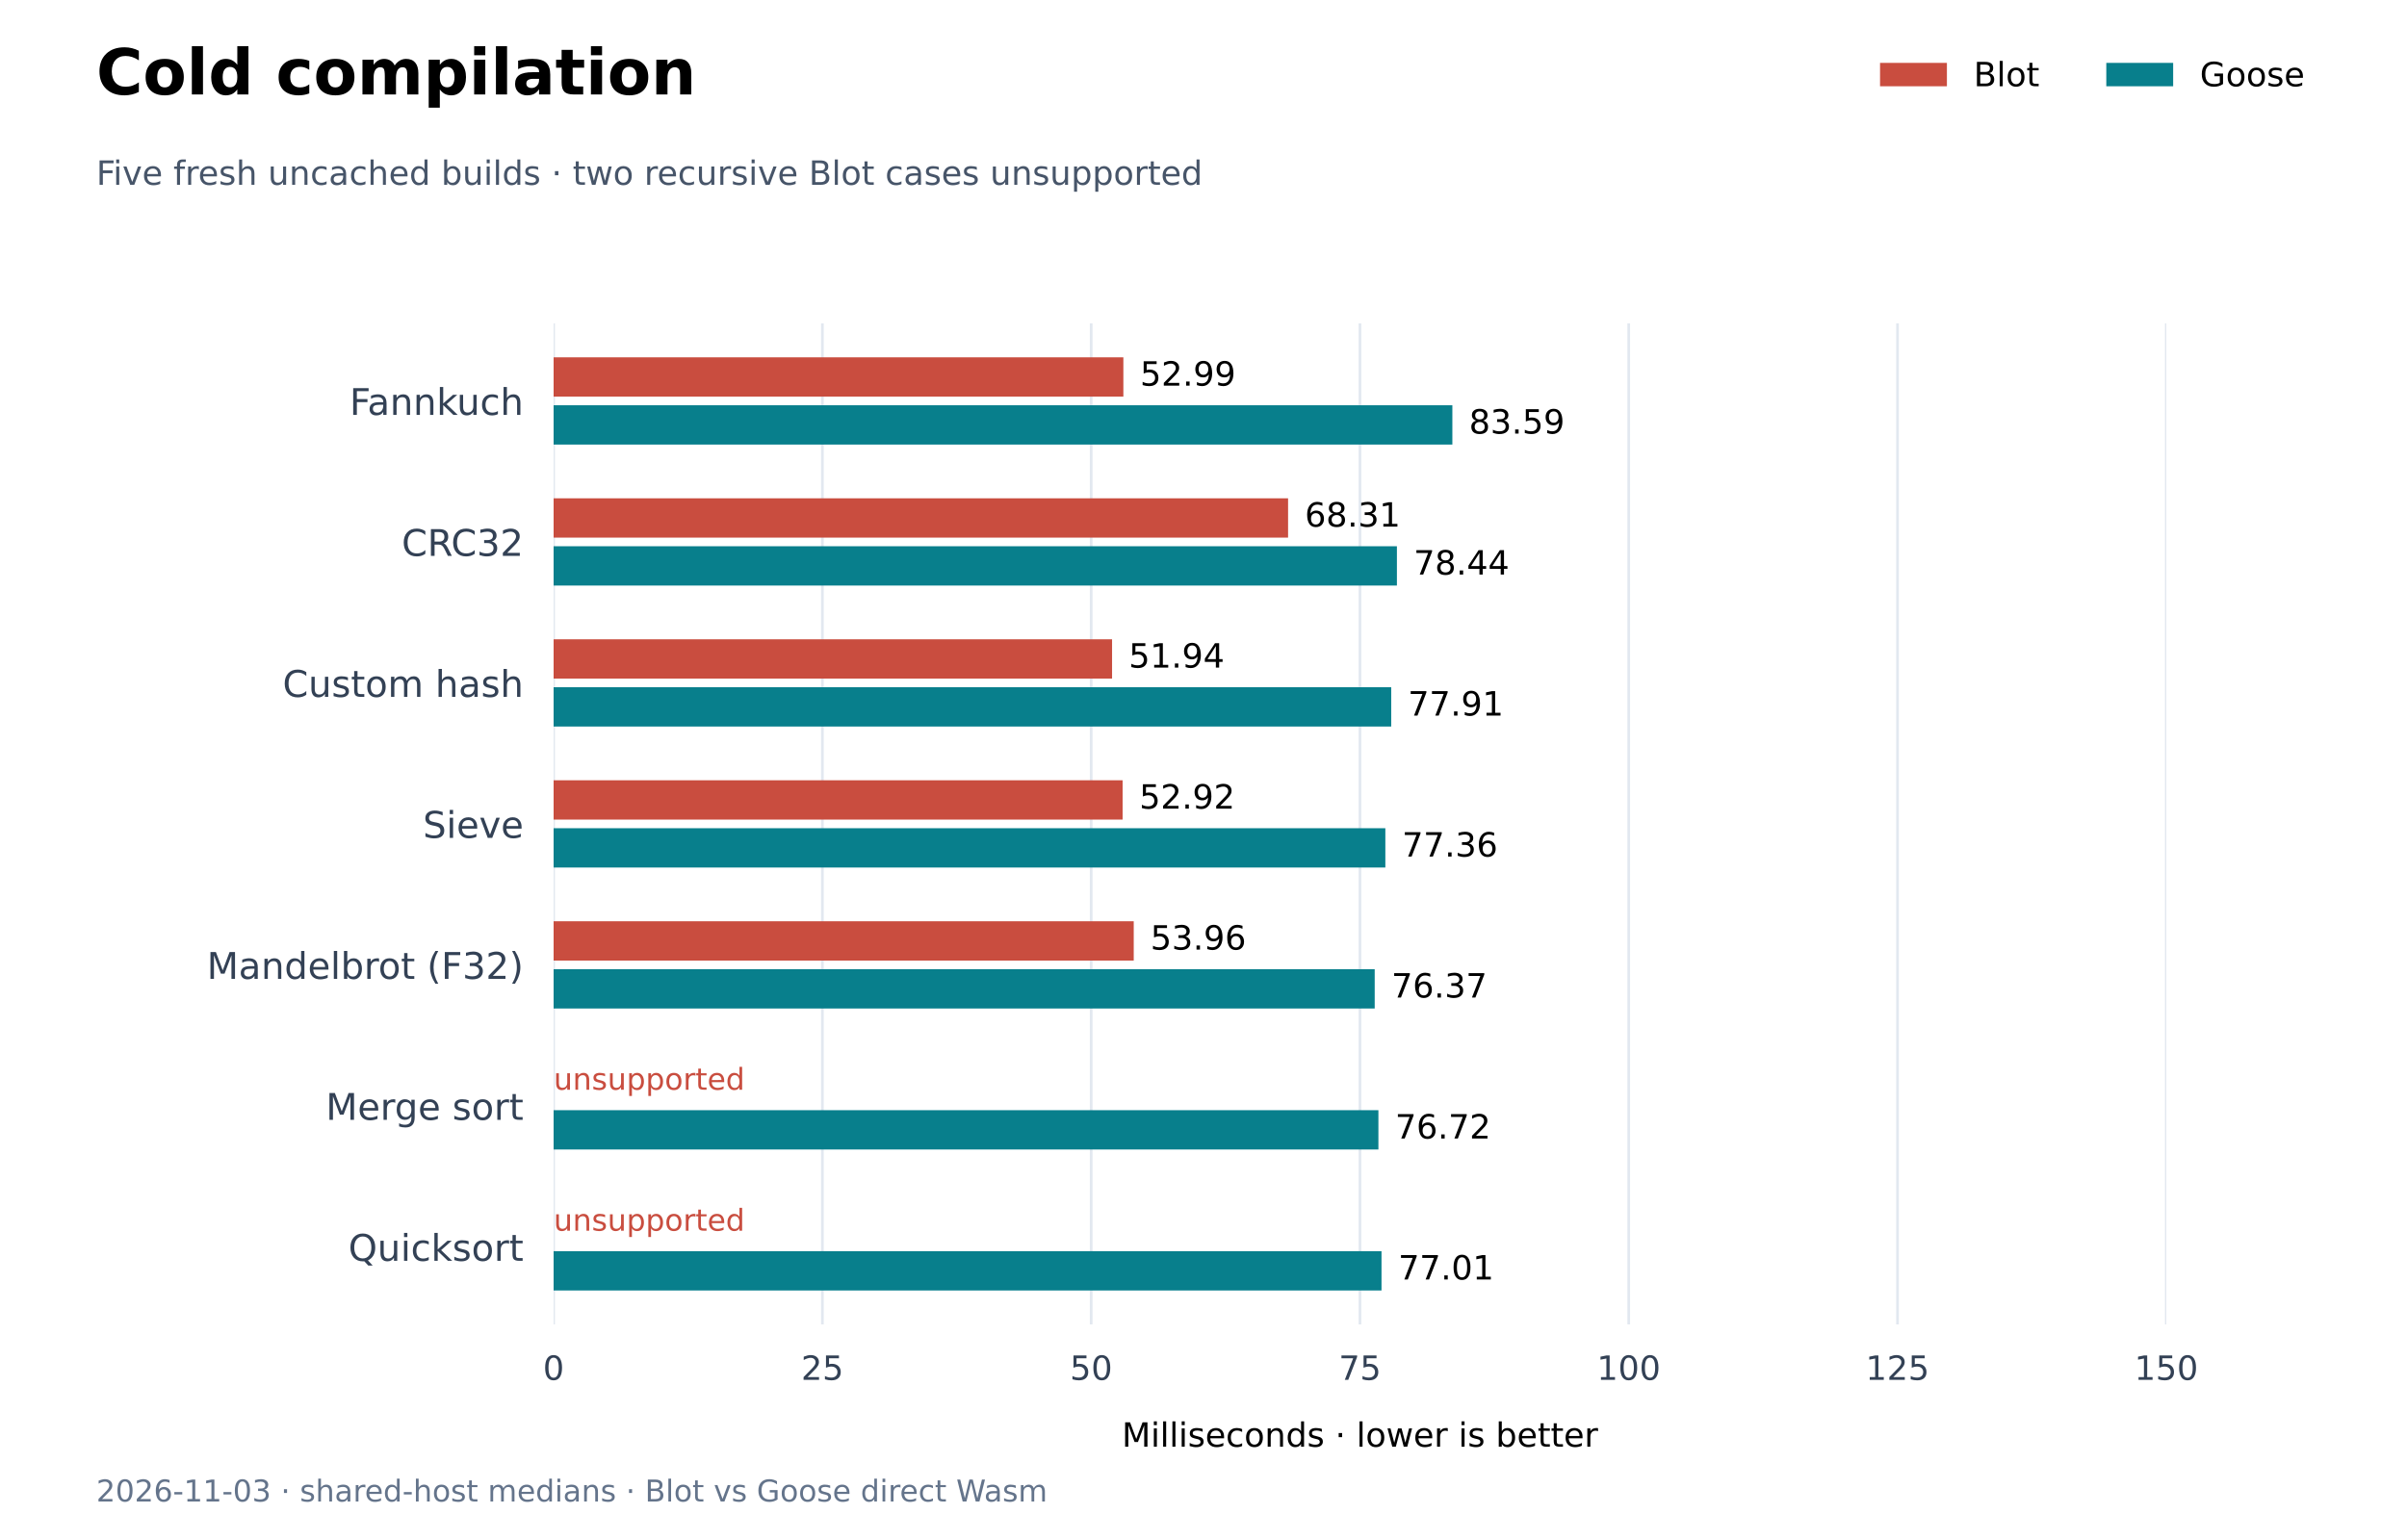
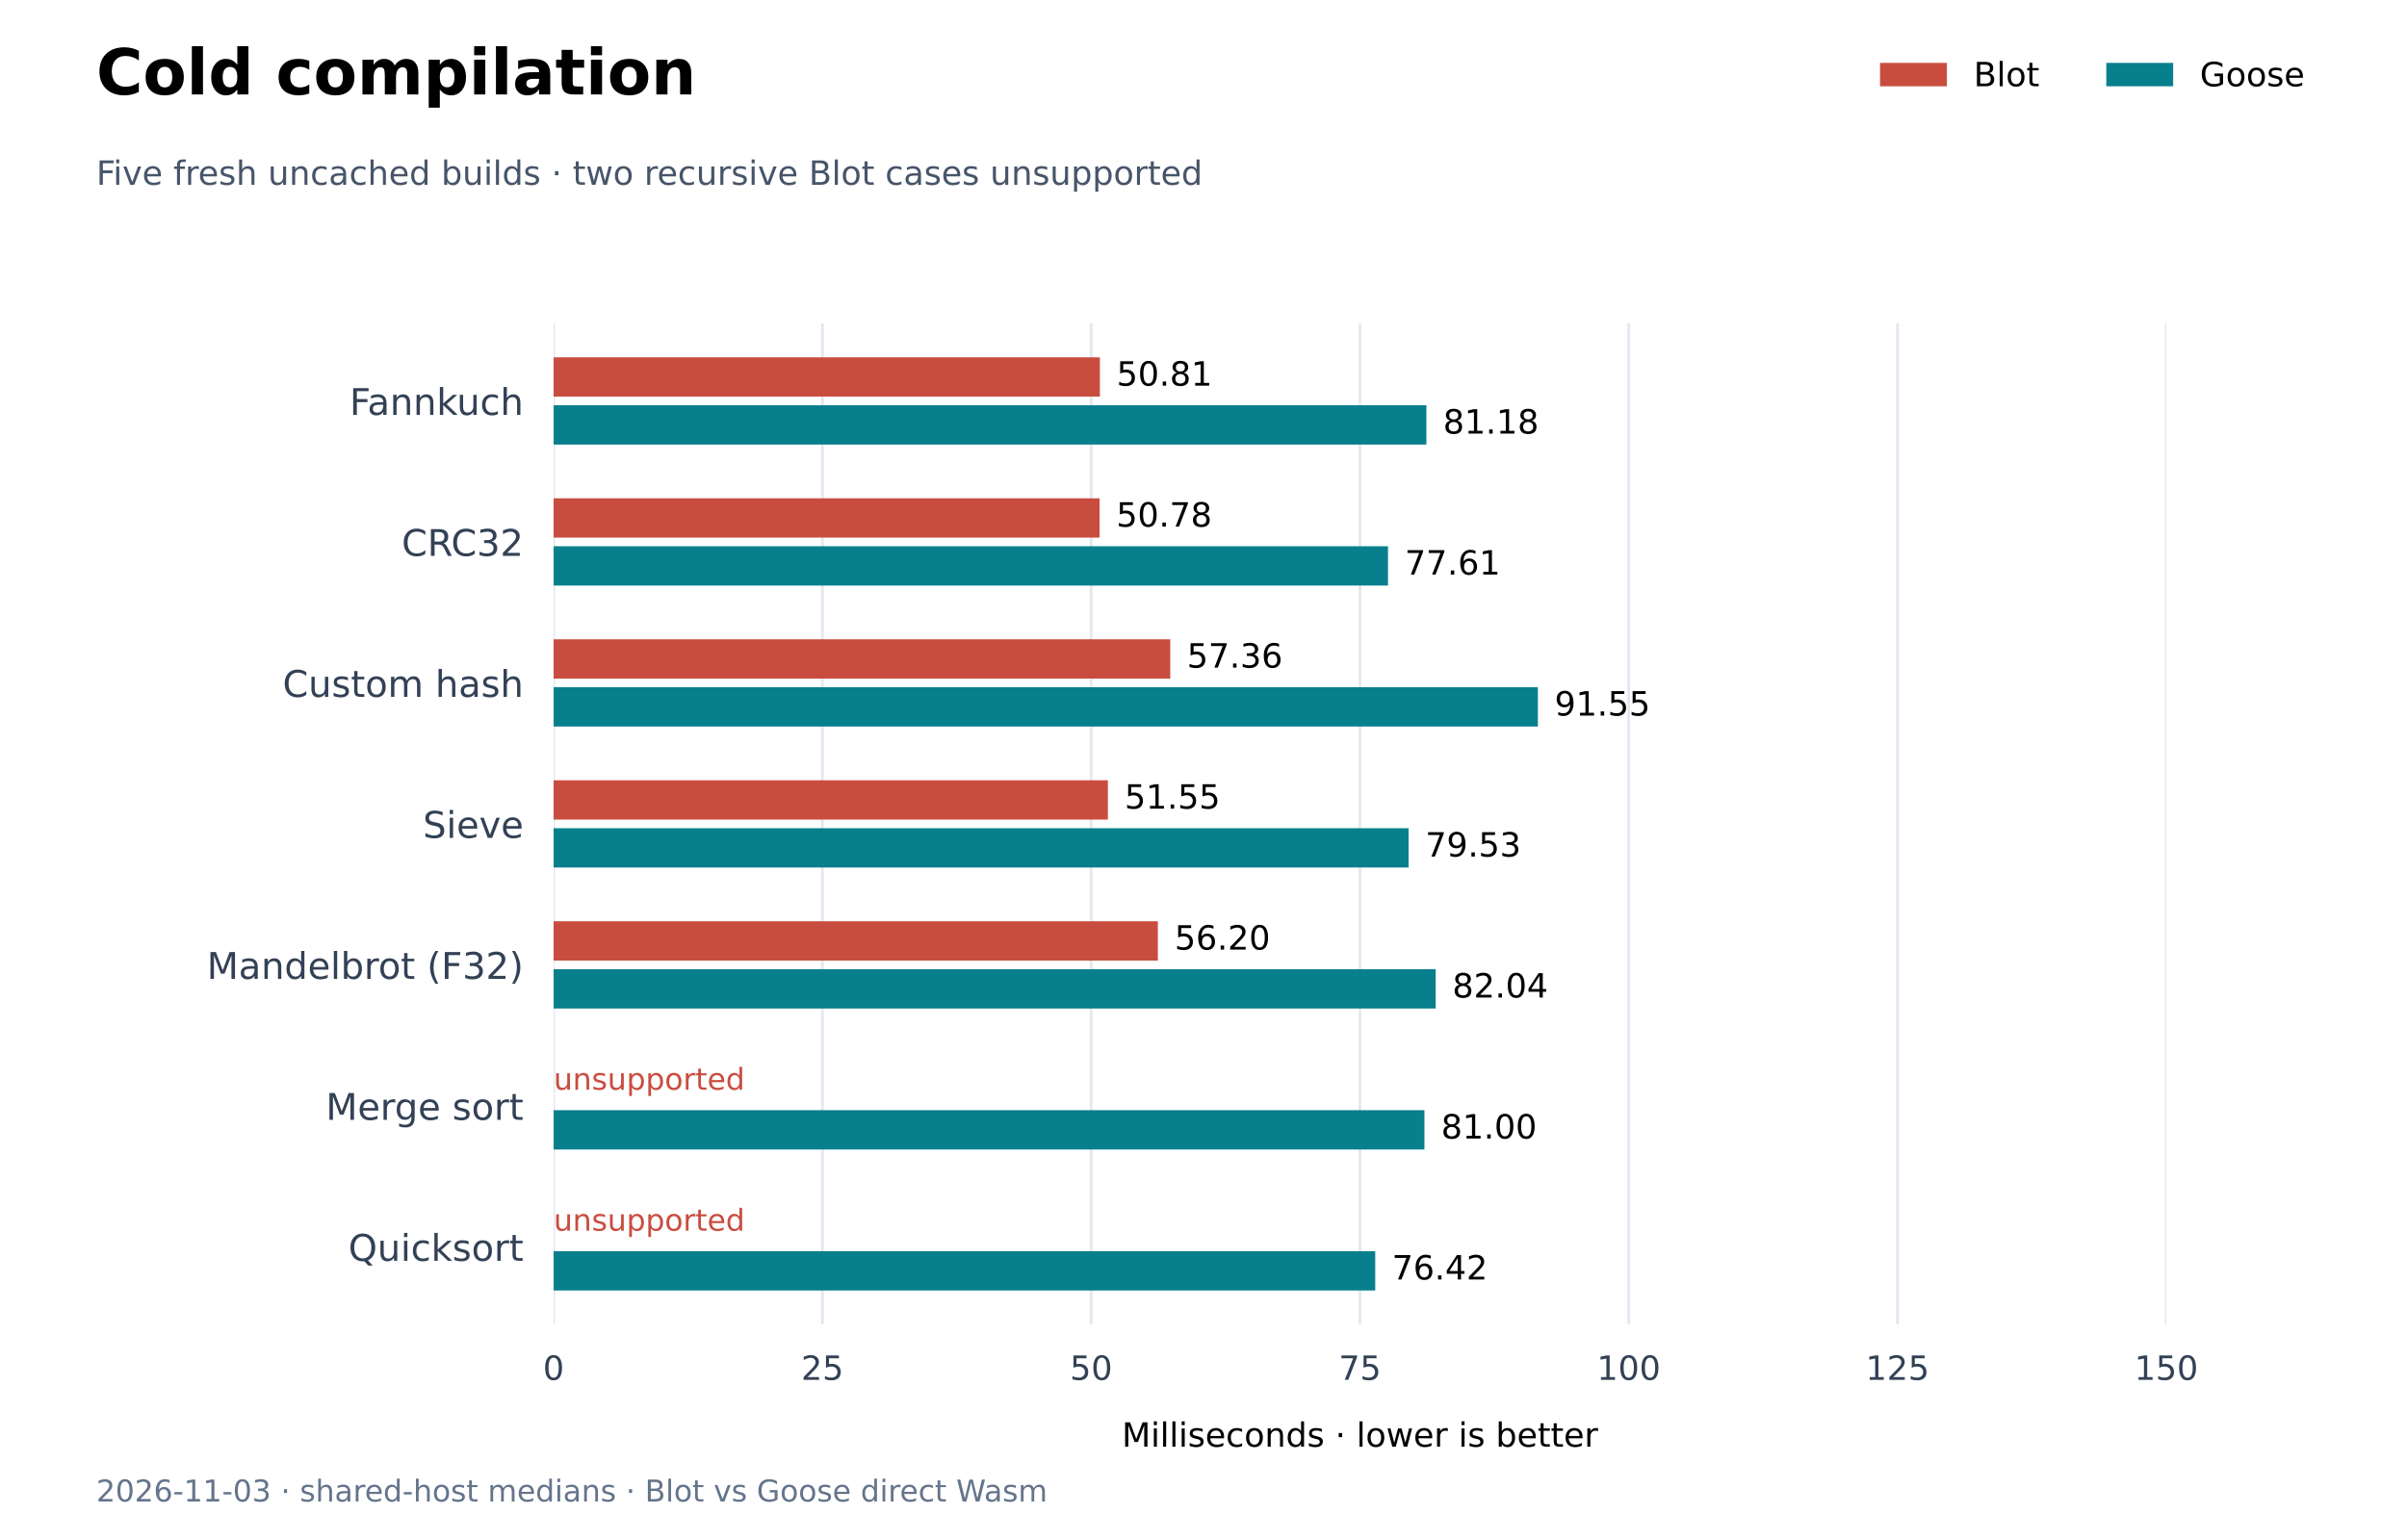
<svg xmlns="http://www.w3.org/2000/svg" width="720pt" height="460.8pt" viewBox="0 0 720 460.8" version="1.1">
  <defs>
    <style type="text/css">
    * {
      stroke-linejoin: round;
      stroke-linecap: butt;
    }
    </style>
  </defs>
  <g id="figure_1">
    <g id="patch_1">
      <path d="M 0 460.8 L 720 460.8 L 720 0 L 0 0 z " style="fill: #ffffff" />
    </g>
    <g id="axes_1">
      <g id="patch_2">
        <path d="M 165.6 396.288 L 648 396.288 L 648 96.768 L 165.6 96.768 z " style="fill: #ffffff" />
      </g>
      <g id="matplotlib.axis_1">
        <g id="xtick_1">
          <g id="line2d_1">
            <path d="M 165.6 396.288 L 165.6 96.768 " clip-path="url(#p71973d074f)" style="fill: none; stroke: #e2e8f0; stroke-width: 0.8; stroke-linecap: square" />
          </g>
          <g id="line2d_2" />
          <g id="text_1">
            <text style="font-size: 10px; font-family: 'DejaVu Sans', 'Bitstream Vera Sans', 'Computer Modern Sans Serif', 'Lucida Grande', 'Verdana', 'Geneva', 'Lucid', 'Arial', 'Helvetica', 'Avant Garde', sans-serif; text-anchor: middle; fill: #334155" x="165.6" y="412.886" transform="rotate(-0 165.6 412.8857)">0</text>
          </g>
        </g>
        <g id="xtick_2">
          <g id="line2d_3">
            <path d="M 246 396.288 L 246 96.768 " clip-path="url(#p71973d074f)" style="fill: none; stroke: #e2e8f0; stroke-width: 0.8; stroke-linecap: square" />
          </g>
          <g id="line2d_4" />
          <g id="text_2">
            <text style="font-size: 10px; font-family: 'DejaVu Sans', 'Bitstream Vera Sans', 'Computer Modern Sans Serif', 'Lucida Grande', 'Verdana', 'Geneva', 'Lucid', 'Arial', 'Helvetica', 'Avant Garde', sans-serif; text-anchor: middle; fill: #334155" x="246" y="412.886" transform="rotate(-0 246 412.8857)">25</text>
          </g>
        </g>
        <g id="xtick_3">
          <g id="line2d_5">
            <path d="M 326.4 396.288 L 326.4 96.768 " clip-path="url(#p71973d074f)" style="fill: none; stroke: #e2e8f0; stroke-width: 0.8; stroke-linecap: square" />
          </g>
          <g id="line2d_6" />
          <g id="text_3">
            <text style="font-size: 10px; font-family: 'DejaVu Sans', 'Bitstream Vera Sans', 'Computer Modern Sans Serif', 'Lucida Grande', 'Verdana', 'Geneva', 'Lucid', 'Arial', 'Helvetica', 'Avant Garde', sans-serif; text-anchor: middle; fill: #334155" x="326.4" y="412.886" transform="rotate(-0 326.4 412.8857)">50</text>
          </g>
        </g>
        <g id="xtick_4">
          <g id="line2d_7">
            <path d="M 406.8 396.288 L 406.8 96.768 " clip-path="url(#p71973d074f)" style="fill: none; stroke: #e2e8f0; stroke-width: 0.8; stroke-linecap: square" />
          </g>
          <g id="line2d_8" />
          <g id="text_4">
            <text style="font-size: 10px; font-family: 'DejaVu Sans', 'Bitstream Vera Sans', 'Computer Modern Sans Serif', 'Lucida Grande', 'Verdana', 'Geneva', 'Lucid', 'Arial', 'Helvetica', 'Avant Garde', sans-serif; text-anchor: middle; fill: #334155" x="406.8" y="412.886" transform="rotate(-0 406.8 412.8857)">75</text>
          </g>
        </g>
        <g id="xtick_5">
          <g id="line2d_9">
            <path d="M 487.2 396.288 L 487.2 96.768 " clip-path="url(#p71973d074f)" style="fill: none; stroke: #e2e8f0; stroke-width: 0.8; stroke-linecap: square" />
          </g>
          <g id="line2d_10" />
          <g id="text_5">
            <text style="font-size: 10px; font-family: 'DejaVu Sans', 'Bitstream Vera Sans', 'Computer Modern Sans Serif', 'Lucida Grande', 'Verdana', 'Geneva', 'Lucid', 'Arial', 'Helvetica', 'Avant Garde', sans-serif; text-anchor: middle; fill: #334155" x="487.2" y="412.886" transform="rotate(-0 487.2 412.8857)">100</text>
          </g>
        </g>
        <g id="xtick_6">
          <g id="line2d_11">
            <path d="M 567.6 396.288 L 567.6 96.768 " clip-path="url(#p71973d074f)" style="fill: none; stroke: #e2e8f0; stroke-width: 0.8; stroke-linecap: square" />
          </g>
          <g id="line2d_12" />
          <g id="text_6">
            <text style="font-size: 10px; font-family: 'DejaVu Sans', 'Bitstream Vera Sans', 'Computer Modern Sans Serif', 'Lucida Grande', 'Verdana', 'Geneva', 'Lucid', 'Arial', 'Helvetica', 'Avant Garde', sans-serif; text-anchor: middle; fill: #334155" x="567.6" y="412.886" transform="rotate(-0 567.6 412.8857)">125</text>
          </g>
        </g>
        <g id="xtick_7">
          <g id="line2d_13">
            <path d="M 648 396.288 L 648 96.768 " clip-path="url(#p71973d074f)" style="fill: none; stroke: #e2e8f0; stroke-width: 0.8; stroke-linecap: square" />
          </g>
          <g id="line2d_14" />
          <g id="text_7">
            <text style="font-size: 10px; font-family: 'DejaVu Sans', 'Bitstream Vera Sans', 'Computer Modern Sans Serif', 'Lucida Grande', 'Verdana', 'Geneva', 'Lucid', 'Arial', 'Helvetica', 'Avant Garde', sans-serif; text-anchor: middle; fill: #334155" x="648" y="412.886" transform="rotate(-0 648 412.8857)">150</text>
          </g>
        </g>
        <g id="text_8">
          <text style="font-size: 10px; font-family: 'DejaVu Sans', 'Bitstream Vera Sans', 'Computer Modern Sans Serif', 'Lucida Grande', 'Verdana', 'Geneva', 'Lucid', 'Arial', 'Helvetica', 'Avant Garde', sans-serif; text-anchor: middle" x="406.8" y="432.886" transform="rotate(-0 406.8 432.8864)">Milliseconds · lower is better</text>
        </g>
      </g>
      <g id="matplotlib.axis_2">
        <g id="ytick_1">
          <g id="line2d_15" />
          <g id="text_9">
            <text style="font-size: 11px; font-family: 'DejaVu Sans', 'Bitstream Vera Sans', 'Computer Modern Sans Serif', 'Lucida Grande', 'Verdana', 'Geneva', 'Lucid', 'Arial', 'Helvetica', 'Avant Garde', sans-serif; text-anchor: end; fill: #334155" x="156.6" y="124.149" transform="rotate(-0 156.6 124.1494)">Fannkuch</text>
          </g>
        </g>
        <g id="ytick_2">
          <g id="line2d_16" />
          <g id="text_10">
            <text style="font-size: 11px; font-family: 'DejaVu Sans', 'Bitstream Vera Sans', 'Computer Modern Sans Serif', 'Lucida Grande', 'Verdana', 'Geneva', 'Lucid', 'Arial', 'Helvetica', 'Avant Garde', sans-serif; text-anchor: end; fill: #334155" x="156.6" y="166.335" transform="rotate(-0 156.6 166.3349)">CRC32</text>
          </g>
        </g>
        <g id="ytick_3">
          <g id="line2d_17" />
          <g id="text_11">
            <text style="font-size: 11px; font-family: 'DejaVu Sans', 'Bitstream Vera Sans', 'Computer Modern Sans Serif', 'Lucida Grande', 'Verdana', 'Geneva', 'Lucid', 'Arial', 'Helvetica', 'Avant Garde', sans-serif; text-anchor: end; fill: #334155" x="156.6" y="208.521" transform="rotate(-0 156.6 208.5212)">Custom hash</text>
          </g>
        </g>
        <g id="ytick_4">
          <g id="line2d_18" />
          <g id="text_12">
            <text style="font-size: 11px; font-family: 'DejaVu Sans', 'Bitstream Vera Sans', 'Computer Modern Sans Serif', 'Lucida Grande', 'Verdana', 'Geneva', 'Lucid', 'Arial', 'Helvetica', 'Avant Garde', sans-serif; text-anchor: end; fill: #334155" x="156.6" y="250.707" transform="rotate(-0 156.6 250.7071)">Sieve</text>
          </g>
        </g>
        <g id="ytick_5">
          <g id="line2d_19" />
          <g id="text_13">
            <text style="font-size: 11px; font-family: 'DejaVu Sans', 'Bitstream Vera Sans', 'Computer Modern Sans Serif', 'Lucida Grande', 'Verdana', 'Geneva', 'Lucid', 'Arial', 'Helvetica', 'Avant Garde', sans-serif; text-anchor: end; fill: #334155" x="156.6" y="292.893" transform="rotate(-0 156.6 292.8931)">Mandelbrot (F32)</text>
          </g>
        </g>
        <g id="ytick_6">
          <g id="line2d_20" />
          <g id="text_14">
            <text style="font-size: 11px; font-family: 'DejaVu Sans', 'Bitstream Vera Sans', 'Computer Modern Sans Serif', 'Lucida Grande', 'Verdana', 'Geneva', 'Lucid', 'Arial', 'Helvetica', 'Avant Garde', sans-serif; text-anchor: end; fill: #334155" x="156.6" y="335.079" transform="rotate(-0 156.6 335.0785)">Merge sort</text>
          </g>
        </g>
        <g id="ytick_7">
          <g id="line2d_21" />
          <g id="text_15">
            <text style="font-size: 11px; font-family: 'DejaVu Sans', 'Bitstream Vera Sans', 'Computer Modern Sans Serif', 'Lucida Grande', 'Verdana', 'Geneva', 'Lucid', 'Arial', 'Helvetica', 'Avant Garde', sans-serif; text-anchor: end; fill: #334155" x="156.6" y="377.265" transform="rotate(-0 156.6 377.2649)">Quicksort</text>
          </g>
        </g>
      </g>
      <g id="patch_3">
-         <path d="M 165.6 106.918 L 336.028 106.918 L 336.028 118.679 L 165.6 118.679 z " clip-path="url(#p71973d074f)" style="fill: #c94d3f" />
+         <path d="M 165.6 106.918 L 329.007 106.918 L 329.007 118.679 L 165.6 118.679 z " clip-path="url(#p71973d074f)" style="fill: #c94d3f" />
      </g>
      <g id="patch_4">
-         <path d="M 165.6 149.104 L 385.3 149.104 L 385.3 160.865 L 165.6 160.865 z " clip-path="url(#p71973d074f)" style="fill: #c94d3f" />
+         <path d="M 165.6 149.104 L 328.917 149.104 L 328.917 160.865 L 165.6 160.865 z " clip-path="url(#p71973d074f)" style="fill: #c94d3f" />
      </g>
      <g id="patch_5">
-         <path d="M 165.6 191.29 L 332.649 191.29 L 332.649 203.051 L 165.6 203.051 z " clip-path="url(#p71973d074f)" style="fill: #c94d3f" />
+         <path d="M 165.6 191.29 L 350.058 191.29 L 350.058 203.051 L 165.6 203.051 z " clip-path="url(#p71973d074f)" style="fill: #c94d3f" />
      </g>
      <g id="patch_6">
-         <path d="M 165.6 233.476 L 335.802 233.476 L 335.802 245.237 L 165.6 245.237 z " clip-path="url(#p71973d074f)" style="fill: #c94d3f" />
+         <path d="M 165.6 233.476 L 331.396 233.476 L 331.396 245.237 L 165.6 245.237 z " clip-path="url(#p71973d074f)" style="fill: #c94d3f" />
      </g>
      <g id="patch_7">
-         <path d="M 165.6 275.662 L 339.13 275.662 L 339.13 287.423 L 165.6 287.423 z " clip-path="url(#p71973d074f)" style="fill: #c94d3f" />
+         <path d="M 165.6 275.662 L 346.346 275.662 L 346.346 287.423 L 165.6 287.423 z " clip-path="url(#p71973d074f)" style="fill: #c94d3f" />
      </g>
      <g id="patch_8">
-         <path d="M 165.6 121.261 L 434.441 121.261 L 434.441 133.023 L 165.6 133.023 z " clip-path="url(#p71973d074f)" style="fill: #087f8c" />
+         <path d="M 165.6 121.261 L 426.675 121.261 L 426.675 133.023 L 165.6 133.023 z " clip-path="url(#p71973d074f)" style="fill: #087f8c" />
      </g>
      <g id="patch_9">
-         <path d="M 165.6 163.447 L 417.854 163.447 L 417.854 175.208 L 165.6 175.208 z " clip-path="url(#p71973d074f)" style="fill: #087f8c" />
+         <path d="M 165.6 163.447 L 415.188 163.447 L 415.188 175.208 L 165.6 175.208 z " clip-path="url(#p71973d074f)" style="fill: #087f8c" />
      </g>
      <g id="patch_10">
-         <path d="M 165.6 205.633 L 416.15 205.633 L 416.15 217.394 L 165.6 217.394 z " clip-path="url(#p71973d074f)" style="fill: #087f8c" />
+         <path d="M 165.6 205.633 L 460.024 205.633 L 460.024 217.394 L 165.6 217.394 z " clip-path="url(#p71973d074f)" style="fill: #087f8c" />
      </g>
      <g id="patch_11">
-         <path d="M 165.6 247.819 L 414.395 247.819 L 414.395 259.58 L 165.6 259.58 z " clip-path="url(#p71973d074f)" style="fill: #087f8c" />
+         <path d="M 165.6 247.819 L 421.354 247.819 L 421.354 259.58 L 165.6 259.58 z " clip-path="url(#p71973d074f)" style="fill: #087f8c" />
      </g>
      <g id="patch_12">
-         <path d="M 165.6 290.005 L 411.211 290.005 L 411.211 301.766 L 165.6 301.766 z " clip-path="url(#p71973d074f)" style="fill: #087f8c" />
+         <path d="M 165.6 290.005 L 429.456 290.005 L 429.456 301.766 L 165.6 301.766 z " clip-path="url(#p71973d074f)" style="fill: #087f8c" />
      </g>
      <g id="patch_13">
-         <path d="M 165.6 332.191 L 412.319 332.191 L 412.319 343.952 L 165.6 343.952 z " clip-path="url(#p71973d074f)" style="fill: #087f8c" />
+         <path d="M 165.6 332.191 L 426.084 332.191 L 426.084 343.952 L 165.6 343.952 z " clip-path="url(#p71973d074f)" style="fill: #087f8c" />
      </g>
      <g id="patch_14">
-         <path d="M 165.6 374.377 L 413.248 374.377 L 413.248 386.138 L 165.6 386.138 z " clip-path="url(#p71973d074f)" style="fill: #087f8c" />
+         <path d="M 165.6 374.377 L 411.366 374.377 L 411.366 386.138 L 165.6 386.138 z " clip-path="url(#p71973d074f)" style="fill: #087f8c" />
      </g>
      <g id="text_16">
        <text style="font-size: 9px; font-family: 'DejaVu Sans', 'Bitstream Vera Sans', 'Computer Modern Sans Serif', 'Lucida Grande', 'Verdana', 'Geneva', 'Lucid', 'Arial', 'Helvetica', 'Avant Garde', sans-serif; text-anchor: start; fill: #c94d3f" x="165.6" y="326.066" transform="rotate(-0 165.6 326.0665)">unsupported</text>
      </g>
      <g id="text_17">
        <text style="font-size: 9px; font-family: 'DejaVu Sans', 'Bitstream Vera Sans', 'Computer Modern Sans Serif', 'Lucida Grande', 'Verdana', 'Geneva', 'Lucid', 'Arial', 'Helvetica', 'Avant Garde', sans-serif; text-anchor: start; fill: #c94d3f" x="165.6" y="368.252" transform="rotate(-0 165.6 368.2524)">unsupported</text>
      </g>
      <g id="text_18">
-         <text style="font-size: 10px; font-family: 'DejaVu Sans', 'Bitstream Vera Sans', 'Computer Modern Sans Serif', 'Lucida Grande', 'Verdana', 'Geneva', 'Lucid', 'Arial', 'Helvetica', 'Avant Garde', sans-serif; text-anchor: start" x="341.028" y="115.396" transform="rotate(-0 341.028 115.3963)">52.99</text>
+         <text style="font-size: 10px; font-family: 'DejaVu Sans', 'Bitstream Vera Sans', 'Computer Modern Sans Serif', 'Lucida Grande', 'Verdana', 'Geneva', 'Lucid', 'Arial', 'Helvetica', 'Avant Garde', sans-serif; text-anchor: start" x="334.007" y="115.396" transform="rotate(-0 334.0072 115.3963)">50.81</text>
      </g>
      <g id="text_19">
-         <text style="font-size: 10px; font-family: 'DejaVu Sans', 'Bitstream Vera Sans', 'Computer Modern Sans Serif', 'Lucida Grande', 'Verdana', 'Geneva', 'Lucid', 'Arial', 'Helvetica', 'Avant Garde', sans-serif; text-anchor: start" x="390.3" y="157.582" transform="rotate(-0 390.2996 157.5822)">68.31</text>
+         <text style="font-size: 10px; font-family: 'DejaVu Sans', 'Bitstream Vera Sans', 'Computer Modern Sans Serif', 'Lucida Grande', 'Verdana', 'Geneva', 'Lucid', 'Arial', 'Helvetica', 'Avant Garde', sans-serif; text-anchor: start" x="333.917" y="157.582" transform="rotate(-0 333.9167 157.5822)">50.78</text>
      </g>
      <g id="text_20">
-         <text style="font-size: 10px; font-family: 'DejaVu Sans', 'Bitstream Vera Sans', 'Computer Modern Sans Serif', 'Lucida Grande', 'Verdana', 'Geneva', 'Lucid', 'Arial', 'Helvetica', 'Avant Garde', sans-serif; text-anchor: start" x="337.649" y="199.768" transform="rotate(-0 337.6493 199.7681)">51.94</text>
+         <text style="font-size: 10px; font-family: 'DejaVu Sans', 'Bitstream Vera Sans', 'Computer Modern Sans Serif', 'Lucida Grande', 'Verdana', 'Geneva', 'Lucid', 'Arial', 'Helvetica', 'Avant Garde', sans-serif; text-anchor: start" x="355.058" y="199.768" transform="rotate(-0 355.0582 199.7681)">57.36</text>
      </g>
      <g id="text_21">
-         <text style="font-size: 10px; font-family: 'DejaVu Sans', 'Bitstream Vera Sans', 'Computer Modern Sans Serif', 'Lucida Grande', 'Verdana', 'Geneva', 'Lucid', 'Arial', 'Helvetica', 'Avant Garde', sans-serif; text-anchor: start" x="340.802" y="241.954" transform="rotate(-0 340.8022 241.9541)">52.92</text>
+         <text style="font-size: 10px; font-family: 'DejaVu Sans', 'Bitstream Vera Sans', 'Computer Modern Sans Serif', 'Lucida Grande', 'Verdana', 'Geneva', 'Lucid', 'Arial', 'Helvetica', 'Avant Garde', sans-serif; text-anchor: start" x="336.396" y="241.954" transform="rotate(-0 336.3956 241.9541)">51.55</text>
      </g>
      <g id="text_22">
-         <text style="font-size: 10px; font-family: 'DejaVu Sans', 'Bitstream Vera Sans', 'Computer Modern Sans Serif', 'Lucida Grande', 'Verdana', 'Geneva', 'Lucid', 'Arial', 'Helvetica', 'Avant Garde', sans-serif; text-anchor: start" x="344.13" y="284.14" transform="rotate(-0 344.1297 284.14)">53.96</text>
+         <text style="font-size: 10px; font-family: 'DejaVu Sans', 'Bitstream Vera Sans', 'Computer Modern Sans Serif', 'Lucida Grande', 'Verdana', 'Geneva', 'Lucid', 'Arial', 'Helvetica', 'Avant Garde', sans-serif; text-anchor: start" x="351.346" y="284.14" transform="rotate(-0 351.3461 284.14)">56.20</text>
      </g>
      <g id="text_23">
-         <text style="font-size: 10px; font-family: 'DejaVu Sans', 'Bitstream Vera Sans', 'Computer Modern Sans Serif', 'Lucida Grande', 'Verdana', 'Geneva', 'Lucid', 'Arial', 'Helvetica', 'Avant Garde', sans-serif; text-anchor: start" x="439.441" y="129.74" transform="rotate(-0 439.4406 129.7395)">83.59</text>
+         <text style="font-size: 10px; font-family: 'DejaVu Sans', 'Bitstream Vera Sans', 'Computer Modern Sans Serif', 'Lucida Grande', 'Verdana', 'Geneva', 'Lucid', 'Arial', 'Helvetica', 'Avant Garde', sans-serif; text-anchor: start" x="431.675" y="129.74" transform="rotate(-0 431.6752 129.7395)">81.18</text>
      </g>
      <g id="text_24">
-         <text style="font-size: 10px; font-family: 'DejaVu Sans', 'Bitstream Vera Sans', 'Computer Modern Sans Serif', 'Lucida Grande', 'Verdana', 'Geneva', 'Lucid', 'Arial', 'Helvetica', 'Avant Garde', sans-serif; text-anchor: start" x="422.854" y="171.925" transform="rotate(-0 422.8536 171.9254)">78.44</text>
+         <text style="font-size: 10px; font-family: 'DejaVu Sans', 'Bitstream Vera Sans', 'Computer Modern Sans Serif', 'Lucida Grande', 'Verdana', 'Geneva', 'Lucid', 'Arial', 'Helvetica', 'Avant Garde', sans-serif; text-anchor: start" x="420.188" y="171.925" transform="rotate(-0 420.1876 171.9254)">77.61</text>
      </g>
      <g id="text_25">
-         <text style="font-size: 10px; font-family: 'DejaVu Sans', 'Bitstream Vera Sans', 'Computer Modern Sans Serif', 'Lucida Grande', 'Verdana', 'Geneva', 'Lucid', 'Arial', 'Helvetica', 'Avant Garde', sans-serif; text-anchor: start" x="421.15" y="214.111" transform="rotate(-0 421.1502 214.1113)">77.91</text>
+         <text style="font-size: 10px; font-family: 'DejaVu Sans', 'Bitstream Vera Sans', 'Computer Modern Sans Serif', 'Lucida Grande', 'Verdana', 'Geneva', 'Lucid', 'Arial', 'Helvetica', 'Avant Garde', sans-serif; text-anchor: start" x="465.024" y="214.111" transform="rotate(-0 465.024 214.1113)">91.55</text>
      </g>
      <g id="text_26">
-         <text style="font-size: 10px; font-family: 'DejaVu Sans', 'Bitstream Vera Sans', 'Computer Modern Sans Serif', 'Lucida Grande', 'Verdana', 'Geneva', 'Lucid', 'Arial', 'Helvetica', 'Avant Garde', sans-serif; text-anchor: start" x="419.395" y="256.297" transform="rotate(-0 419.395 256.2973)">77.36</text>
+         <text style="font-size: 10px; font-family: 'DejaVu Sans', 'Bitstream Vera Sans', 'Computer Modern Sans Serif', 'Lucida Grande', 'Verdana', 'Geneva', 'Lucid', 'Arial', 'Helvetica', 'Avant Garde', sans-serif; text-anchor: start" x="426.354" y="256.297" transform="rotate(-0 426.3539 256.2973)">79.53</text>
      </g>
      <g id="text_27">
-         <text style="font-size: 10px; font-family: 'DejaVu Sans', 'Bitstream Vera Sans', 'Computer Modern Sans Serif', 'Lucida Grande', 'Verdana', 'Geneva', 'Lucid', 'Arial', 'Helvetica', 'Avant Garde', sans-serif; text-anchor: start" x="416.211" y="298.483" transform="rotate(-0 416.2115 298.4832)">76.37</text>
+         <text style="font-size: 10px; font-family: 'DejaVu Sans', 'Bitstream Vera Sans', 'Computer Modern Sans Serif', 'Lucida Grande', 'Verdana', 'Geneva', 'Lucid', 'Arial', 'Helvetica', 'Avant Garde', sans-serif; text-anchor: start" x="434.456" y="298.483" transform="rotate(-0 434.4557 298.4832)">82.04</text>
      </g>
      <g id="text_28">
-         <text style="font-size: 10px; font-family: 'DejaVu Sans', 'Bitstream Vera Sans', 'Computer Modern Sans Serif', 'Lucida Grande', 'Verdana', 'Geneva', 'Lucid', 'Arial', 'Helvetica', 'Avant Garde', sans-serif; text-anchor: start" x="417.319" y="340.669" transform="rotate(-0 417.3195 340.6691)">76.72</text>
+         <text style="font-size: 10px; font-family: 'DejaVu Sans', 'Bitstream Vera Sans', 'Computer Modern Sans Serif', 'Lucida Grande', 'Verdana', 'Geneva', 'Lucid', 'Arial', 'Helvetica', 'Avant Garde', sans-serif; text-anchor: start" x="431.084" y="340.669" transform="rotate(-0 431.0843 340.6691)">81.00</text>
      </g>
      <g id="text_29">
-         <text style="font-size: 10px; font-family: 'DejaVu Sans', 'Bitstream Vera Sans', 'Computer Modern Sans Serif', 'Lucida Grande', 'Verdana', 'Geneva', 'Lucid', 'Arial', 'Helvetica', 'Avant Garde', sans-serif; text-anchor: start" x="418.248" y="382.855" transform="rotate(-0 418.2482 382.855)">77.01</text>
+         <text style="font-size: 10px; font-family: 'DejaVu Sans', 'Bitstream Vera Sans', 'Computer Modern Sans Serif', 'Lucida Grande', 'Verdana', 'Geneva', 'Lucid', 'Arial', 'Helvetica', 'Avant Garde', sans-serif; text-anchor: start" x="416.366" y="382.855" transform="rotate(-0 416.3657 382.855)">76.42</text>
      </g>
    </g>
    <g id="text_30">
      <text style="font-weight: 700; font-size: 19px; font-family: 'DejaVu Sans', 'Bitstream Vera Sans', 'Computer Modern Sans Serif', 'Lucida Grande', 'Verdana', 'Geneva', 'Lucid', 'Arial', 'Helvetica', 'Avant Garde', sans-serif; text-anchor: start" x="28.8" y="28.261" transform="rotate(-0 28.8 28.26103)">Cold compilation</text>
    </g>
    <g id="text_31">
      <text style="font-size: 10px; font-family: 'DejaVu Sans', 'Bitstream Vera Sans', 'Computer Modern Sans Serif', 'Lucida Grande', 'Verdana', 'Geneva', 'Lucid', 'Arial', 'Helvetica', 'Avant Garde', sans-serif; text-anchor: start; fill: #475569" x="28.8" y="55.296" transform="rotate(-0 28.8 55.296)">Five fresh uncached builds · two recursive Blot cases unsupported</text>
    </g>
    <g id="text_32">
      <text style="font-size: 9px; font-family: 'DejaVu Sans', 'Bitstream Vera Sans', 'Computer Modern Sans Serif', 'Lucida Grande', 'Verdana', 'Geneva', 'Lucid', 'Arial', 'Helvetica', 'Avant Garde', sans-serif; text-anchor: start; fill: #64748b" x="28.8" y="449.28" transform="rotate(-0 28.8 449.28)">2026-11-03 · shared-host medians · Blot vs Goose direct Wasm</text>
    </g>
    <g id="legend_1">
      <g id="patch_15">
        <path d="M 562.373 25.814 L 582.373 25.814 L 582.373 18.814 L 562.373 18.814 z " style="fill: #c94d3f" />
      </g>
      <g id="text_33">
        <text style="font-size: 10px; font-family: 'DejaVu Sans', 'Bitstream Vera Sans', 'Computer Modern Sans Serif', 'Lucida Grande', 'Verdana', 'Geneva', 'Lucid', 'Arial', 'Helvetica', 'Avant Garde', sans-serif; text-anchor: start" x="590.373" y="25.814" transform="rotate(-0 590.3734 25.81444)">Blot</text>
      </g>
      <g id="patch_16">
        <path d="M 630.052 25.814 L 650.052 25.814 L 650.052 18.814 L 630.052 18.814 z " style="fill: #087f8c" />
      </g>
      <g id="text_34">
        <text style="font-size: 10px; font-family: 'DejaVu Sans', 'Bitstream Vera Sans', 'Computer Modern Sans Serif', 'Lucida Grande', 'Verdana', 'Geneva', 'Lucid', 'Arial', 'Helvetica', 'Avant Garde', sans-serif; text-anchor: start" x="658.052" y="25.814" transform="rotate(-0 658.0516 25.81444)">Goose</text>
      </g>
    </g>
  </g>
  <defs>
    <clipPath id="p71973d074f">
      <rect x="165.6" y="96.768" width="482.4" height="299.52" />
    </clipPath>
  </defs>
</svg>
